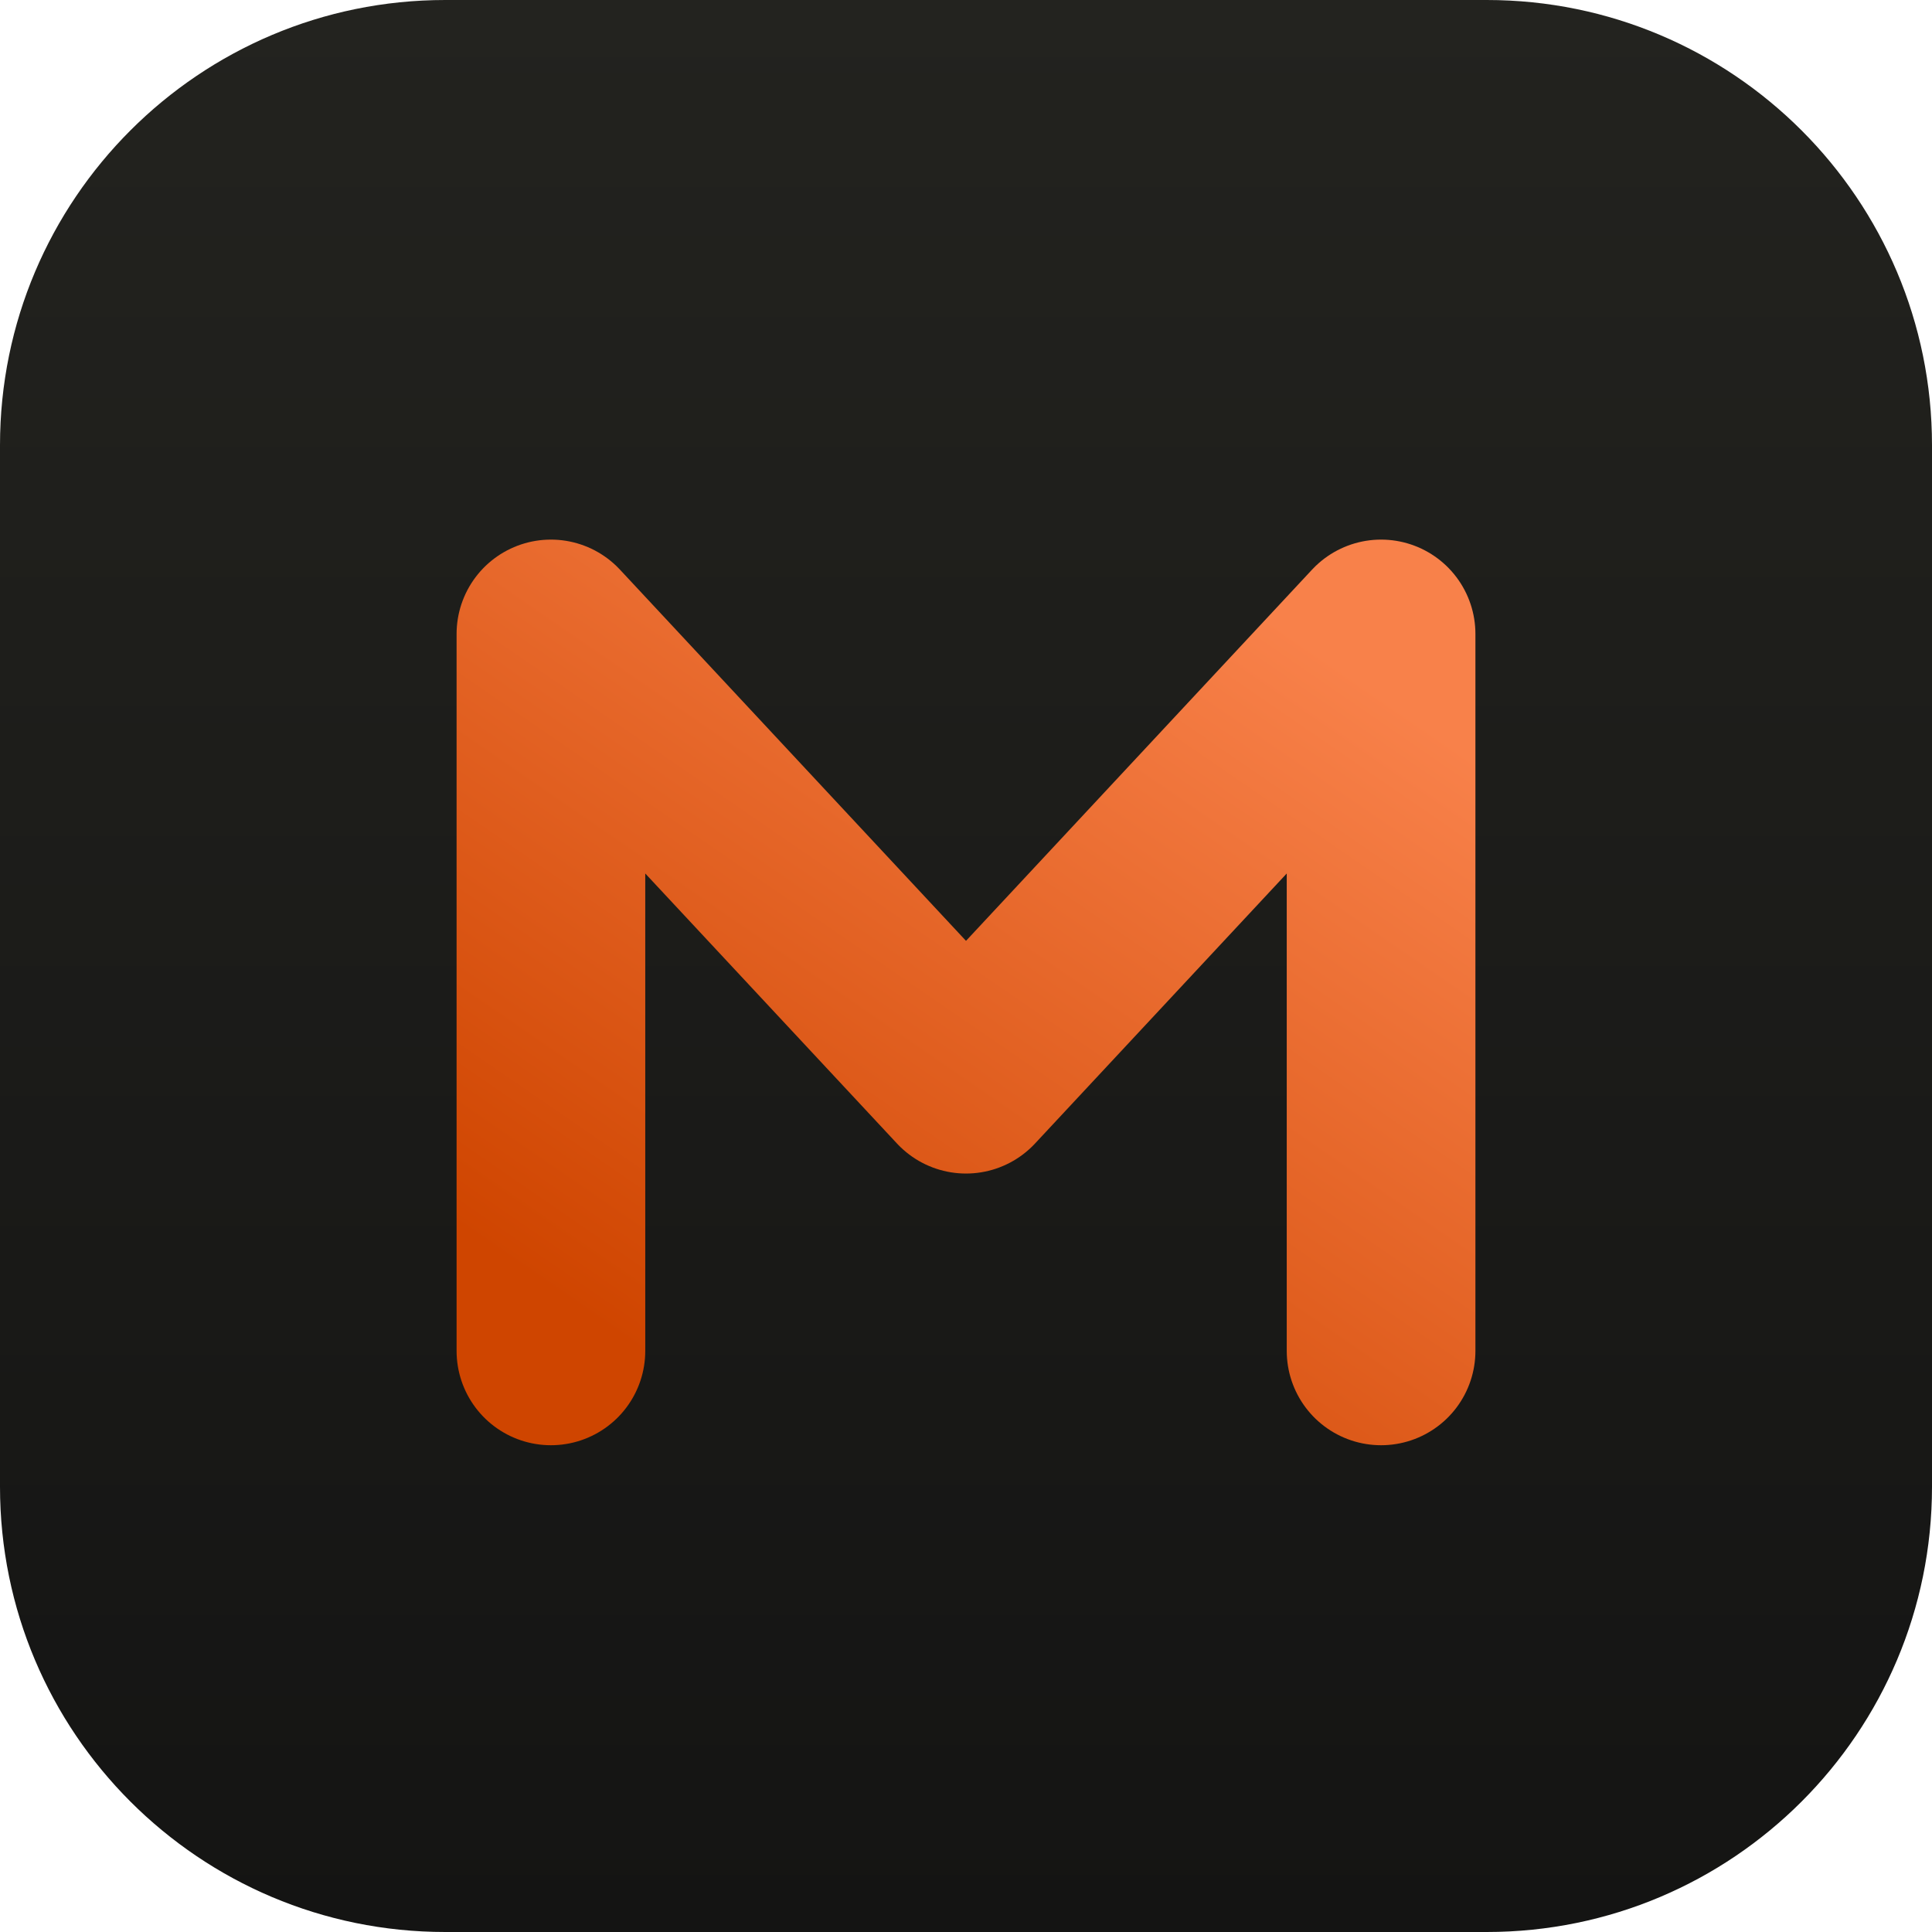
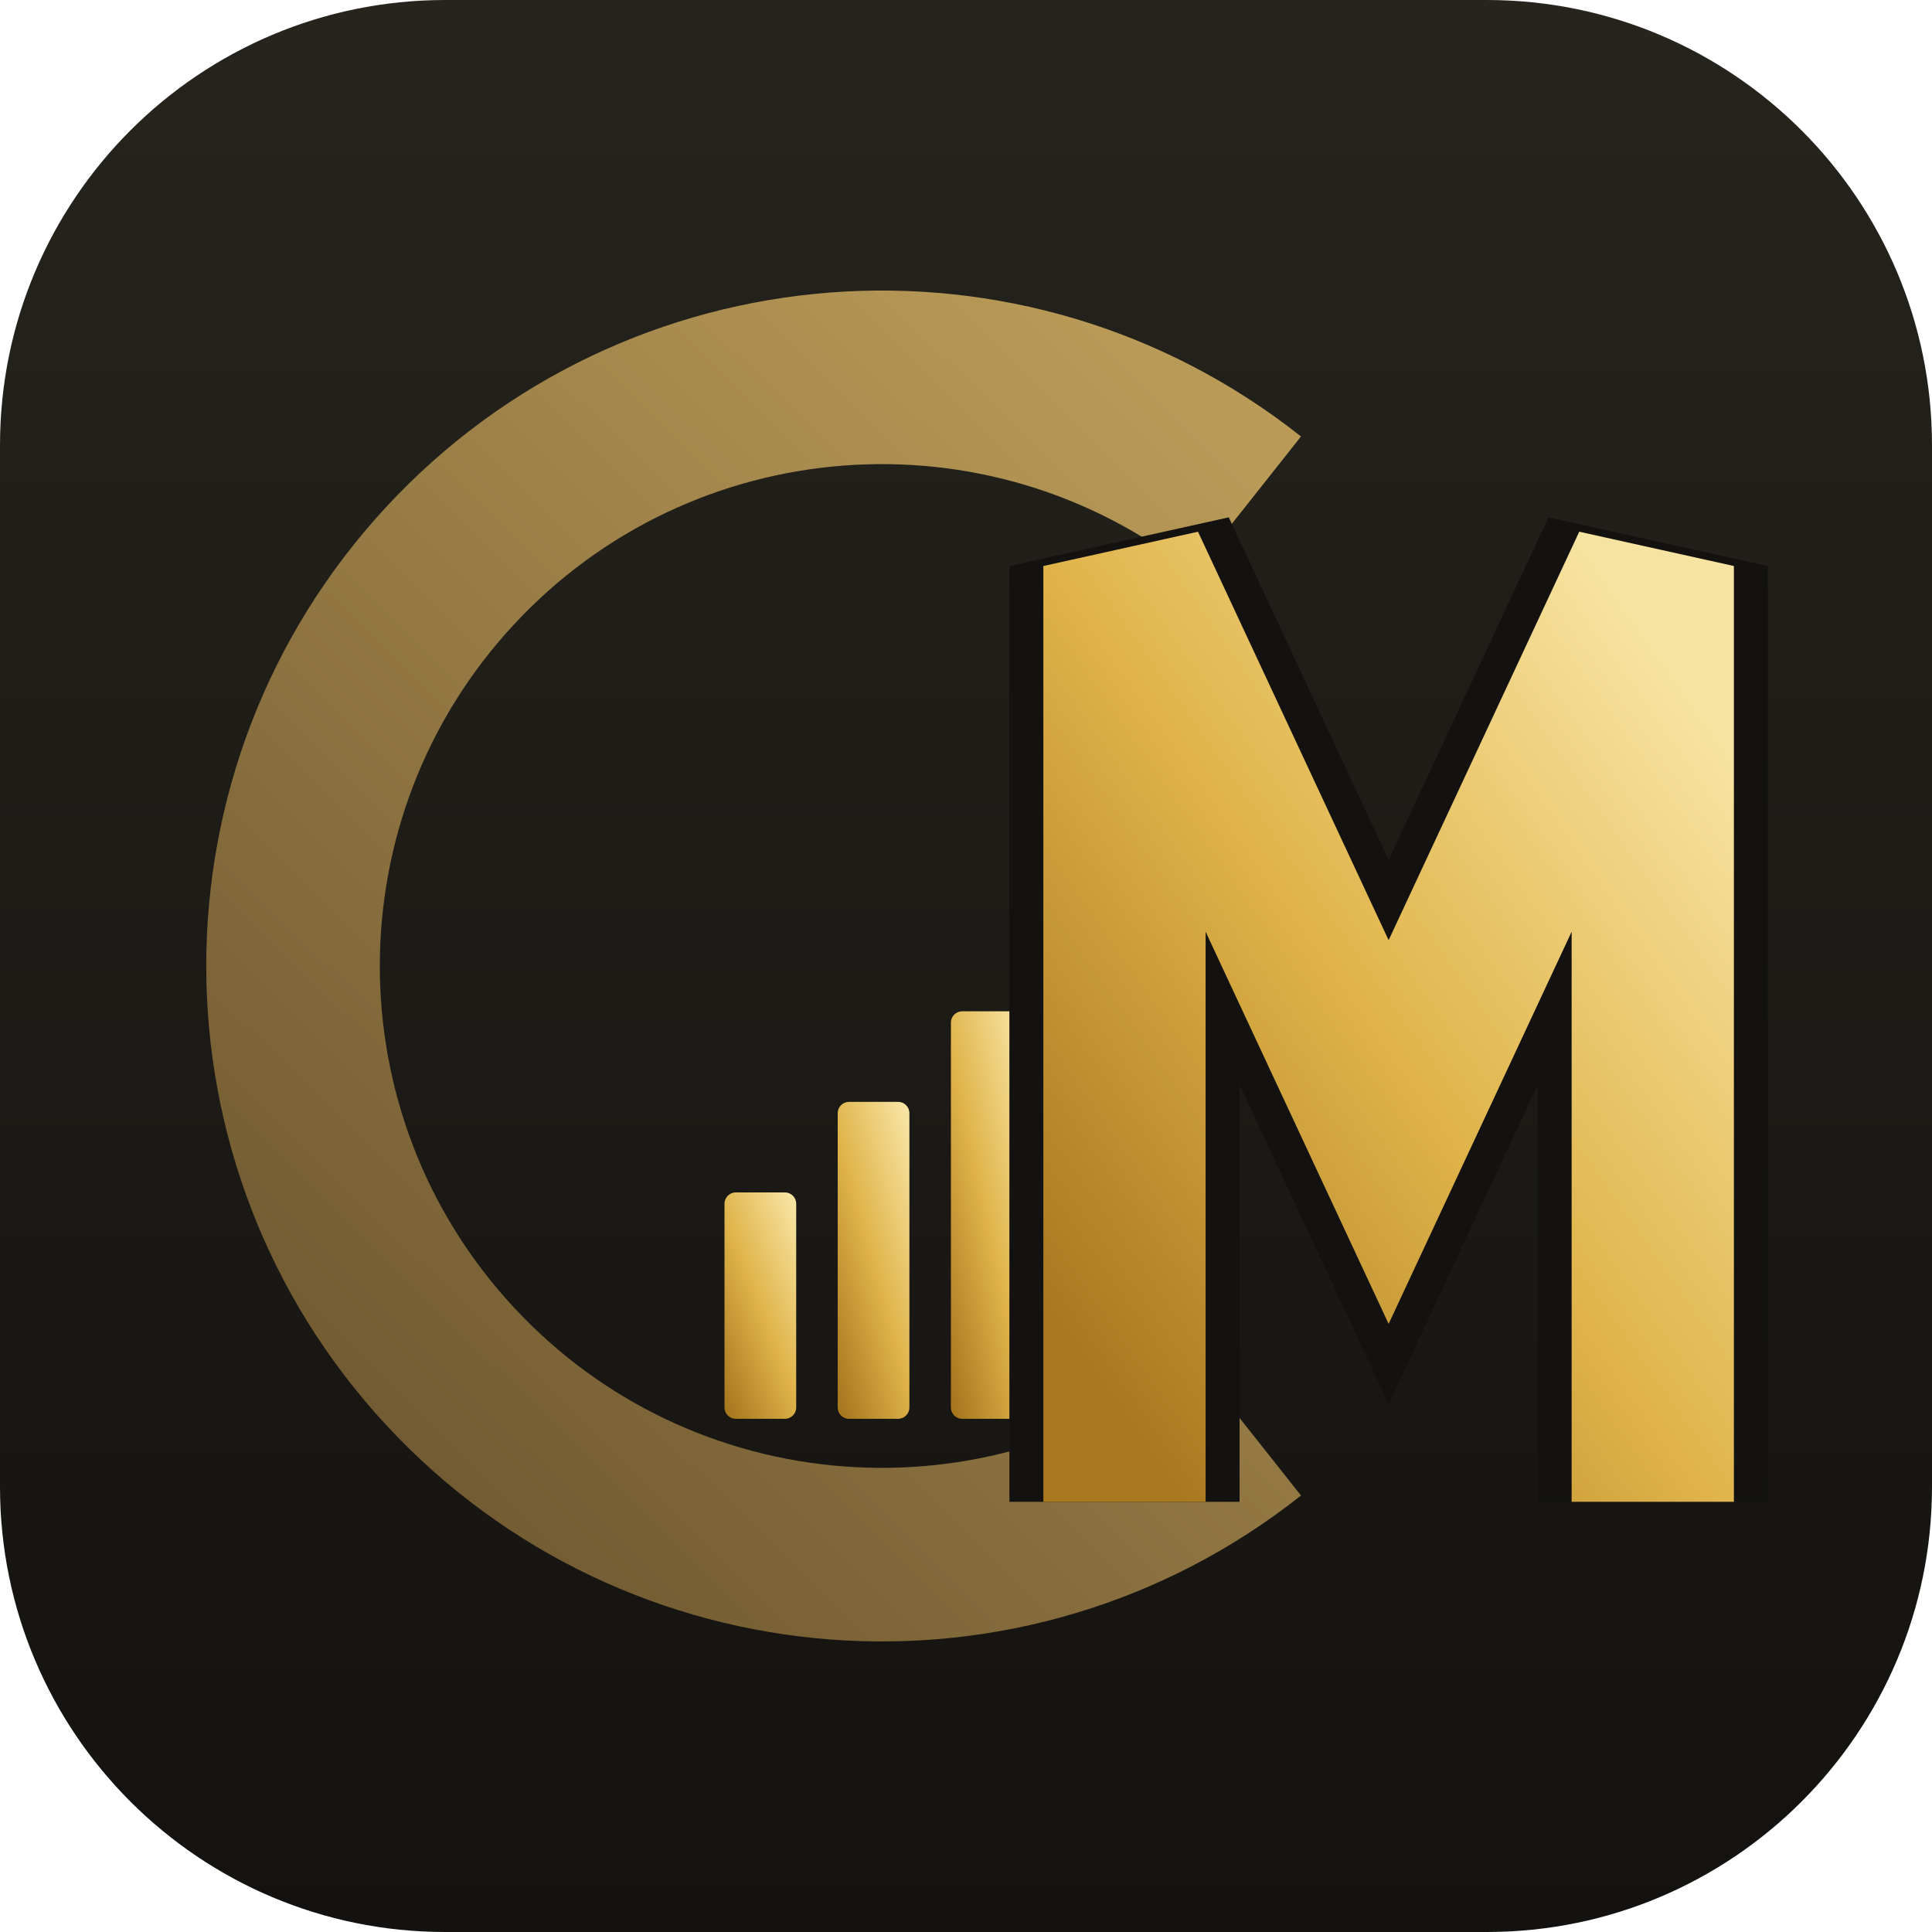
<svg xmlns="http://www.w3.org/2000/svg" viewBox="0 0 512 512">
  <defs>
-     <linearGradient id="bg" x1="0" y1="0" x2="0" y2="1">
-       <stop offset="0" stop-color="#23231f" />
-       <stop offset="1" stop-color="#141413" />
+     <linearGradient id="tile" x1="0" y1="0" x2="0" y2="1">
+       <stop offset="0" stop-color="#26241D" />
+       <stop offset="1" stop-color="#131210" />
    </linearGradient>
-     <linearGradient id="mk" x1="0.1" y1="1" x2="0.9" y2="0">
-       <stop offset="0" stop-color="#CF4500" />
-       <stop offset="1" stop-color="#F8814A" />
+     <linearGradient id="bronce" x1="0.1" y1="1" x2="0.9" y2="0">
+       <stop offset="0" stop-color="#6E5730" />
+       <stop offset="1" stop-color="#B99A57" />
+     </linearGradient>
+     <linearGradient id="oro" x1="0.1" y1="1" x2="0.9" y2="0">
+       <stop offset="0" stop-color="#A8781F" />
+       <stop offset="0.5" stop-color="#E0B44A" />
+       <stop offset="1" stop-color="#F7E3A1" />
    </linearGradient>
  </defs>
-   <rect width="512" height="512" rx="118" fill="url(#bg)" />
-   <polyline points="146,358 146,168 256,286 366,168 366,358" fill="none" stroke="url(#mk)" stroke-width="50" stroke-linecap="round" stroke-linejoin="round" />
+   <rect width="512" height="512" rx="118" fill="url(#tile)" />
+   <path d="M 330.5 133.7 A 156 156 0 1 0 330.5 378.3" fill="none" stroke="url(#bronce)" stroke-width="46" stroke-linecap="butt" />
+   <g fill="url(#oro)">
+     <rect x="192" y="316" width="19" height="60" rx="3" />
+     <rect x="222" y="292" width="19" height="84" rx="3" />
+     <rect x="252" y="268" width="19" height="108" rx="3" />
+   </g>
+   <g fill="none" stroke-linecap="butt" stroke-linejoin="miter" stroke-miterlimit="3">
+     <polyline points="298,398 298,150 368,300 438,150 438,398" stroke="#131210" stroke-width="61" />
+     <polyline points="298,398 298,150 368,300 438,150 438,398" stroke="url(#oro)" stroke-width="43" />
+   </g>
</svg>
